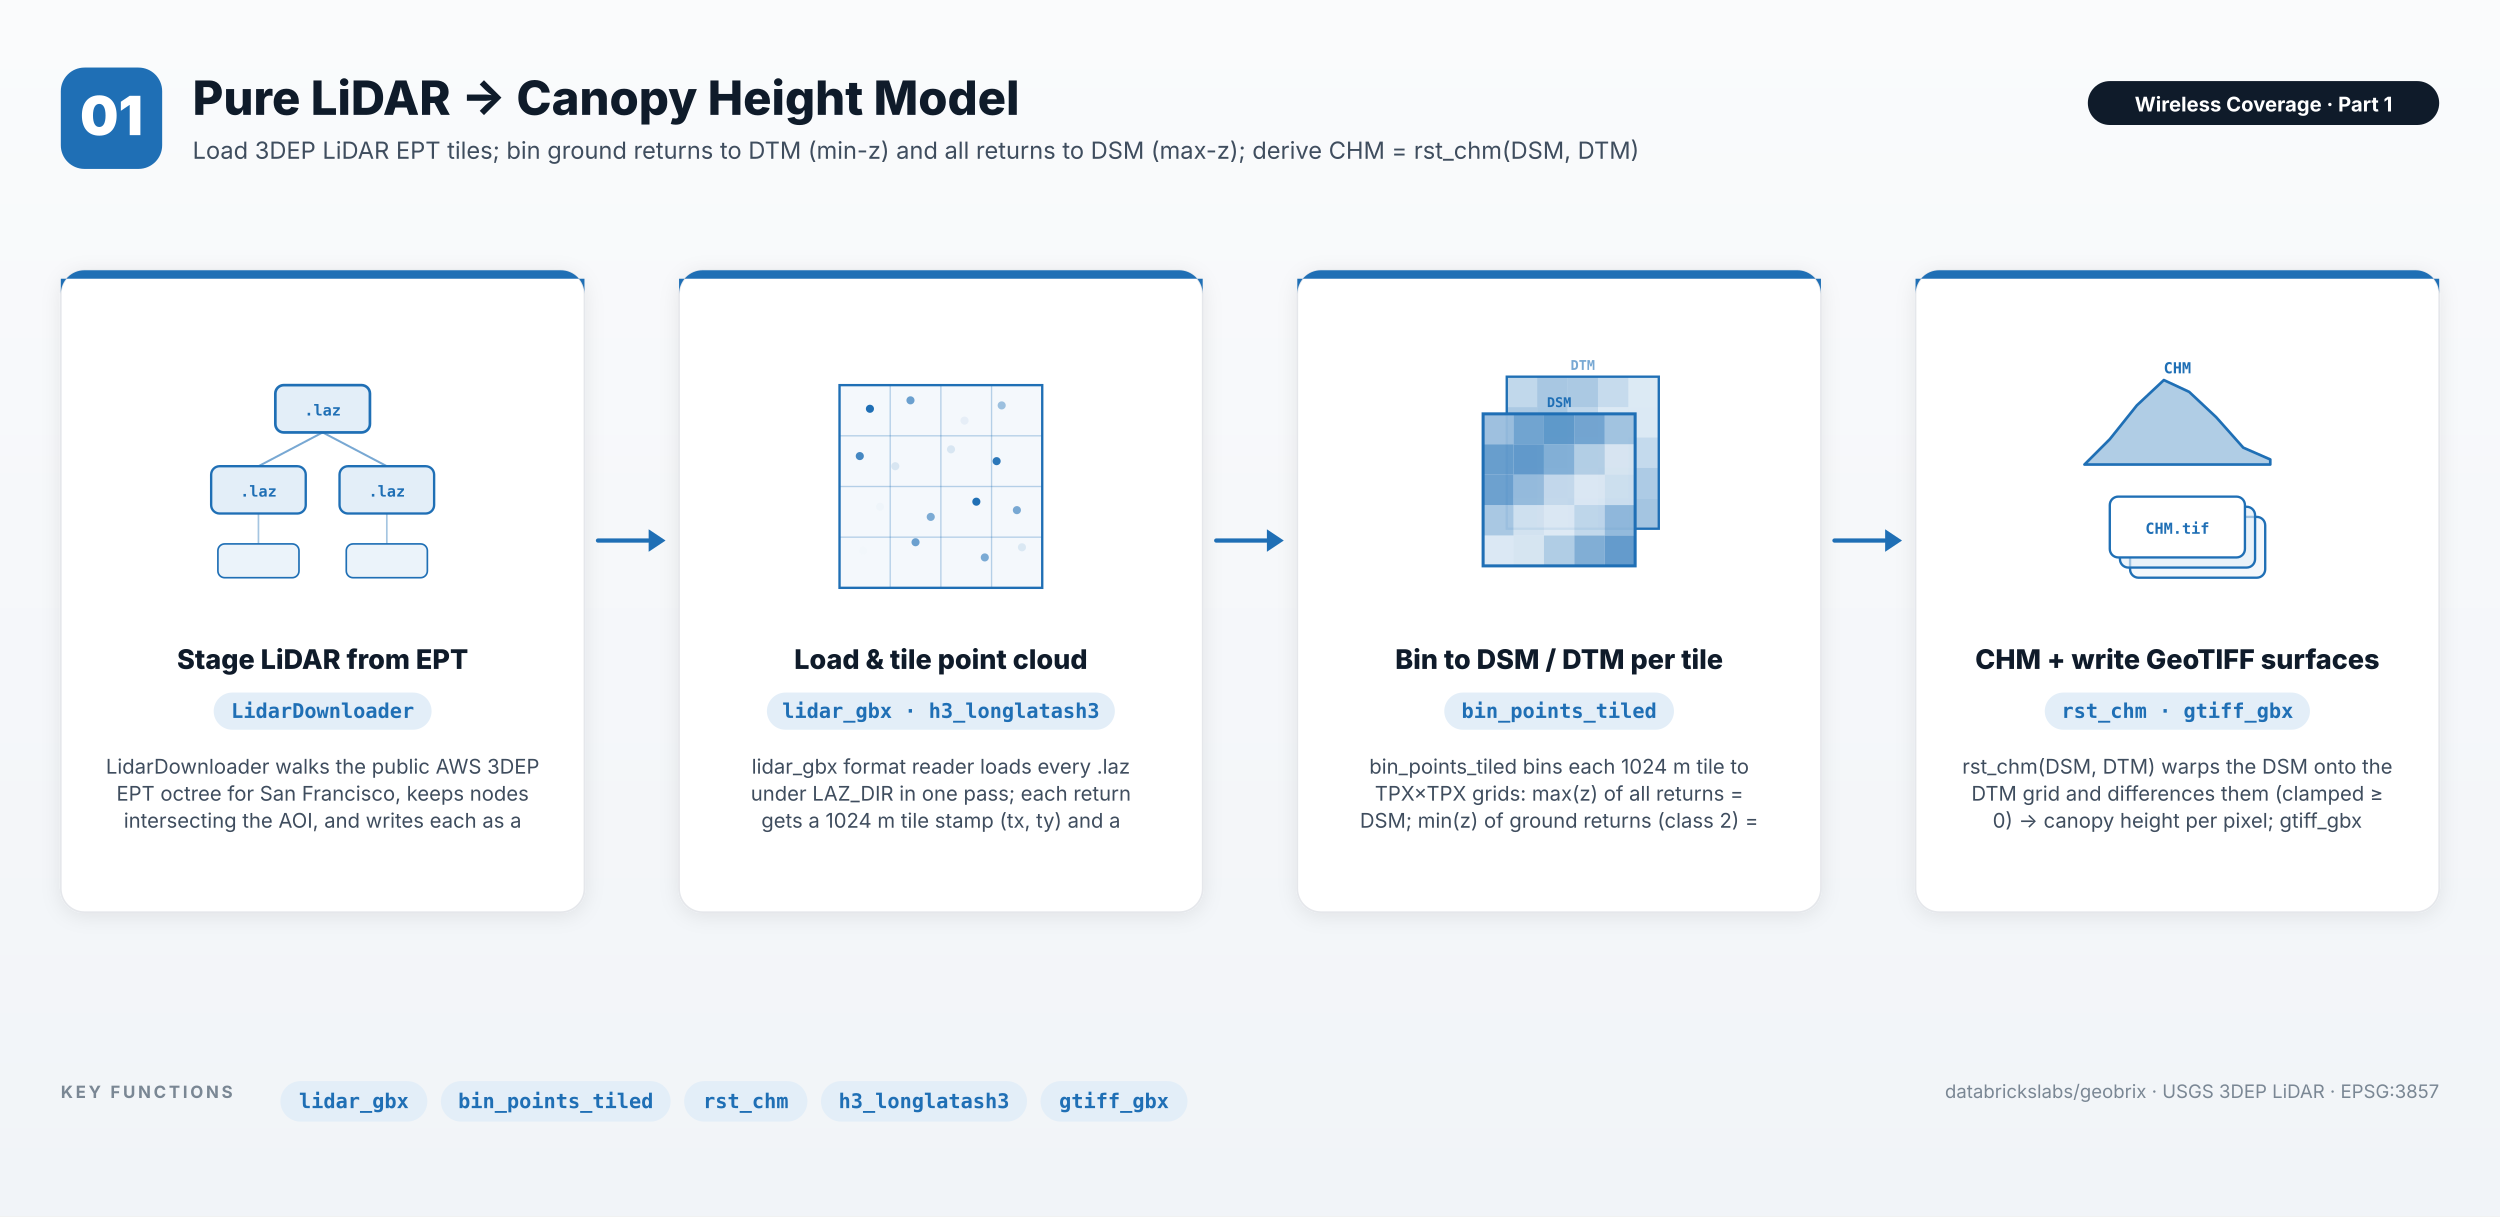
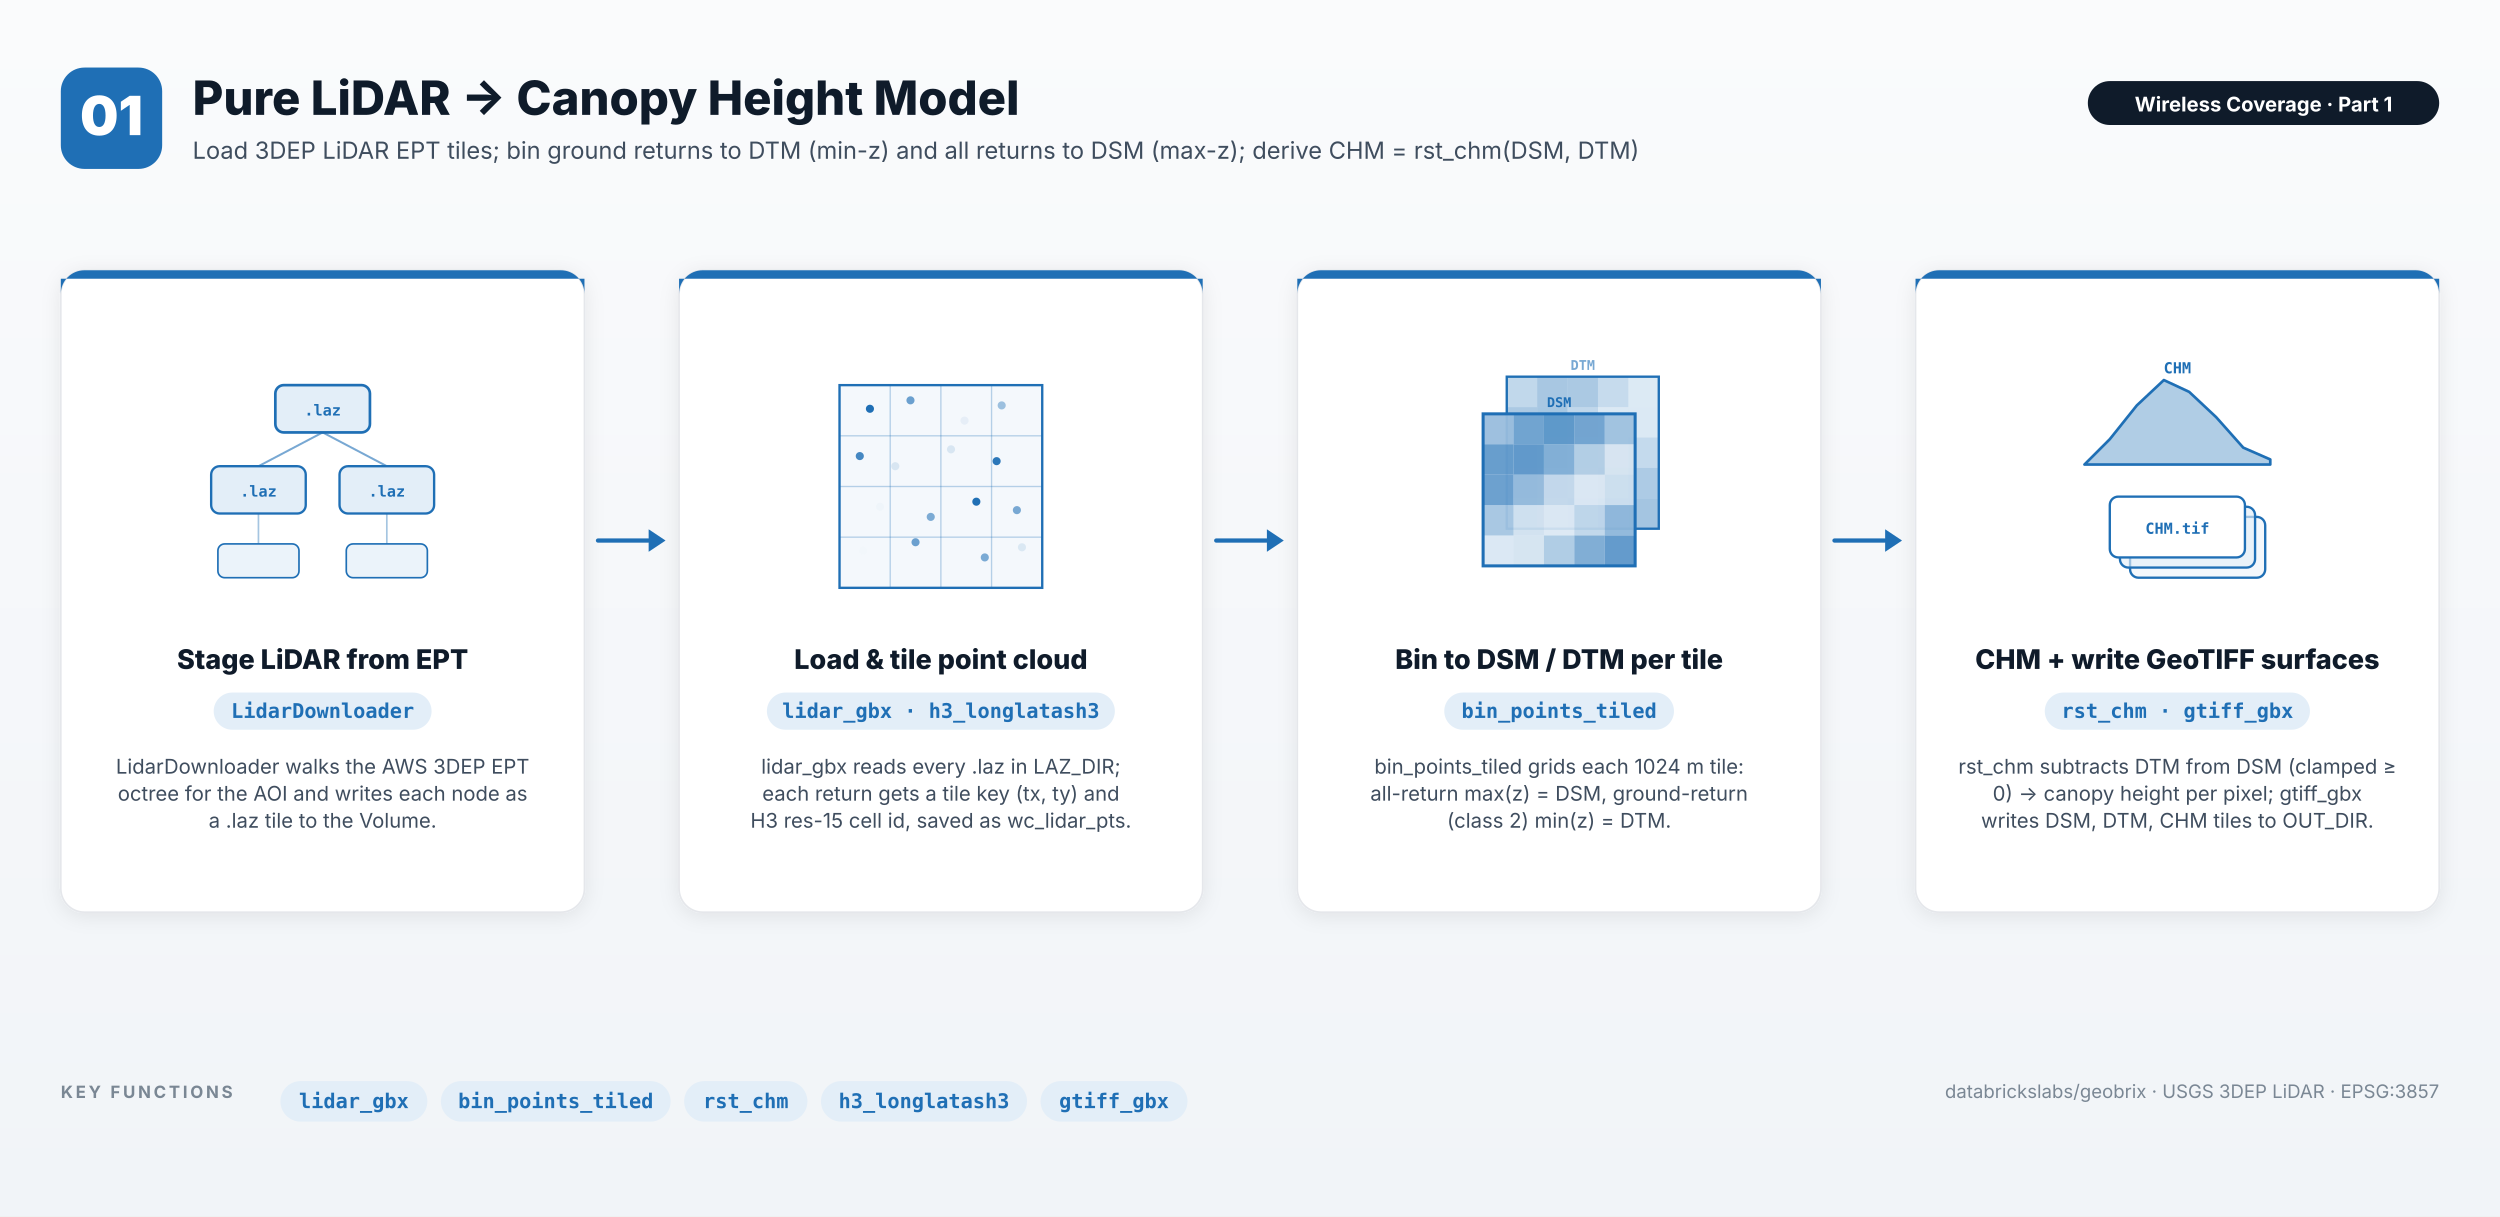
<svg xmlns="http://www.w3.org/2000/svg" viewBox="0 0 1480 720" width="1480" height="720" style="font-family: Inter,-apple-system,system-ui,sans-serif;">
  <defs>
    <filter id="card-shadow" x="-5%" y="-5%" width="110%" height="115%">
      <feDropShadow dx="0" dy="2" stdDeviation="6" flood-color="#0F1B2A" flood-opacity="0.08" />
    </filter>
    <linearGradient id="bg" x1="0" y1="0" x2="0" y2="1">
      <stop offset="0" stop-color="#FAFBFC" />
      <stop offset="1" stop-color="#F1F4F8" />
    </linearGradient>
  </defs>
  <rect x="0" y="0" width="1480" height="720" fill="url(#bg)" />
  <rect x="36" y="40" rx="14" ry="14" width="60" height="60" fill="#1F6FB5" />
  <text x="66" y="80" text-anchor="middle" font-family="Inter,-apple-system,system-ui,sans-serif" font-size="32" font-weight="900" fill="#FFFFFF">01</text>
  <text x="114" y="68" font-family="Inter, -apple-system, system-ui, sans-serif" font-size="28" font-weight="800" fill="#0F1B2A" text-anchor="start">Pure LiDAR → Canopy Height Model</text>
  <text x="114" y="94" font-family="Inter, -apple-system, system-ui, sans-serif" font-size="14" font-weight="400" fill="#3F4D5E" text-anchor="start">Load 3DEP LiDAR EPT tiles; bin ground returns to DTM (min-z) and all returns to DSM (max-z); derive CHM = rst_chm(DSM, DTM)</text>
  <rect x="1236" y="48" rx="13" ry="13" width="208" height="26" fill="#0F1B2A" />
  <text x="1340" y="66" text-anchor="middle" font-family="Inter,-apple-system,system-ui,sans-serif" font-size="12" font-weight="700" fill="#FFFFFF">Wireless Coverage  ·  Part 1</text>
  <rect x="36" y="160" rx="14" ry="14" width="310" height="380" fill="#FFFFFF" stroke="#E5E7EB" stroke-width="1" filter="url(#card-shadow)" />
  <path d="M 36 174 A 14 14 0 0 1 50 160 H 332 A 14 14 0 0 1 346 174 V 165 H 36 Z" fill="#1F6FB5" />
  <rect x="163.0" y="228" rx="5" width="56" height="28" fill="#E3EEF8" stroke="#1F6FB5" stroke-width="1.6" />
  <text x="191.0" y="246" text-anchor="middle" font-family="ui-monospace,Menlo,monospace" font-size="9" font-weight="700" fill="#1F6FB5">.laz</text>
  <line x1="191.0" y1="256" x2="153.0" y2="276" stroke="#1F6FB5" stroke-width="1.2" stroke-opacity="0.6" />
  <rect x="125.0" y="276" rx="5" width="56" height="28" fill="#E3EEF8" stroke="#1F6FB5" stroke-width="1.4" />
  <text x="153.0" y="294" text-anchor="middle" font-family="ui-monospace,Menlo,monospace" font-size="9" font-weight="700" fill="#1F6FB5">.laz</text>
  <line x1="153.0" y1="304" x2="153.0" y2="322" stroke="#1F6FB5" stroke-width="1.0" stroke-opacity="0.4" />
  <rect x="129.0" y="322" rx="4" width="48" height="20" fill="#E3EEF8" fill-opacity="0.7" stroke="#1F6FB5" stroke-width="1.0" />
  <line x1="191.0" y1="256" x2="229.0" y2="276" stroke="#1F6FB5" stroke-width="1.2" stroke-opacity="0.6" />
  <rect x="201.0" y="276" rx="5" width="56" height="28" fill="#E3EEF8" stroke="#1F6FB5" stroke-width="1.4" />
  <text x="229.0" y="294" text-anchor="middle" font-family="ui-monospace,Menlo,monospace" font-size="9" font-weight="700" fill="#1F6FB5">.laz</text>
  <line x1="229.0" y1="304" x2="229.0" y2="322" stroke="#1F6FB5" stroke-width="1.0" stroke-opacity="0.4" />
  <rect x="205.0" y="322" rx="4" width="48" height="20" fill="#E3EEF8" fill-opacity="0.7" stroke="#1F6FB5" stroke-width="1.0" />
  <text x="191.0" y="396" font-family="Inter, -apple-system, system-ui, sans-serif" font-size="16" font-weight="800" fill="#0F1B2A" text-anchor="middle">Stage LiDAR from EPT</text>
  <g transform="translate(126.5, 410)">
    <rect x="0" y="0" rx="11" ry="11" width="129" height="22" fill="#E3EEF8" />
    <text x="64.5" y="15.0" text-anchor="middle" font-family="ui-monospace, SFMono-Regular, Menlo, Consolas, monospace" font-size="12" font-weight="700" fill="#1F6FB5">LidarDownloader</text>
  </g>
-   <text x="191.0" y="458" text-anchor="middle" font-family="Inter, sans-serif" font-size="12" fill="#3F4D5E">LidarDownloader walks the public AWS 3DEP</text>
-   <text x="191.0" y="474" text-anchor="middle" font-family="Inter, sans-serif" font-size="12" fill="#3F4D5E">EPT octree for San Francisco, keeps nodes</text>
-   <text x="191.0" y="490" text-anchor="middle" font-family="Inter, sans-serif" font-size="12" fill="#3F4D5E">intersecting the AOI, and writes each as a</text>
+   <text x="191.0" y="458" text-anchor="middle" font-family="Inter, sans-serif" font-size="12" fill="#3F4D5E">LidarDownloader walks the AWS 3DEP EPT</text>
+   <text x="191.0" y="474" text-anchor="middle" font-family="Inter, sans-serif" font-size="12" fill="#3F4D5E">octree for the AOI and writes each node as</text>
+   <text x="191.0" y="490" text-anchor="middle" font-family="Inter, sans-serif" font-size="12" fill="#3F4D5E">a .laz tile to the Volume.</text>
  <line x1="354" y1="320.0" x2="384" y2="320.0" stroke="#1F6FB5" stroke-width="2.5" stroke-linecap="round" />
  <polygon points="394,320.0 384,313.333 384,326.667" fill="#1F6FB5" />
  <rect x="402" y="160" rx="14" ry="14" width="310" height="380" fill="#FFFFFF" stroke="#E5E7EB" stroke-width="1" filter="url(#card-shadow)" />
  <path d="M 402 174 A 14 14 0 0 1 416 160 H 698 A 14 14 0 0 1 712 174 V 165 H 402 Z" fill="#1F6FB5" />
  <rect x="497.0" y="228" width="120" height="120" fill="#E3EEF8" fill-opacity="0.4" stroke="#1F6FB5" stroke-width="1.4" />
  <line x1="527.0" y1="228" x2="527.0" y2="348" stroke="#1F6FB5" stroke-opacity="0.3" stroke-width="0.8" />
  <line x1="497.0" y1="258" x2="617.0" y2="258" stroke="#1F6FB5" stroke-opacity="0.3" stroke-width="0.8" />
  <line x1="557.0" y1="228" x2="557.0" y2="348" stroke="#1F6FB5" stroke-opacity="0.3" stroke-width="0.8" />
  <line x1="497.0" y1="288" x2="617.0" y2="288" stroke="#1F6FB5" stroke-opacity="0.3" stroke-width="0.8" />
  <line x1="587.0" y1="228" x2="587.0" y2="348" stroke="#1F6FB5" stroke-opacity="0.3" stroke-width="0.8" />
  <line x1="497.0" y1="318" x2="617.0" y2="318" stroke="#1F6FB5" stroke-opacity="0.3" stroke-width="0.8" />
  <circle cx="515.0" cy="242" r="2.4" fill="#1F6FB5" fill-opacity="1.00" />
  <circle cx="539.0" cy="237" r="2.4" fill="#1F6FB5" fill-opacity="0.64" />
  <circle cx="571.0" cy="249" r="2.4" fill="#1F6FB5" fill-opacity="0.07" />
  <circle cx="593.0" cy="240" r="2.4" fill="#1F6FB5" fill-opacity="0.41" />
  <circle cx="509.0" cy="270" r="2.4" fill="#1F6FB5" fill-opacity="0.82" />
  <circle cx="530.0" cy="276" r="2.4" fill="#1F6FB5" fill-opacity="0.13" />
  <circle cx="563.0" cy="266" r="2.4" fill="#1F6FB5" fill-opacity="0.13" />
  <circle cx="590.0" cy="273" r="2.4" fill="#1F6FB5" fill-opacity="0.94" />
  <circle cx="521.0" cy="300" r="2.4" fill="#1F6FB5" fill-opacity="0.02" />
  <circle cx="551.0" cy="306" r="2.4" fill="#1F6FB5" fill-opacity="0.56" />
  <circle cx="578.0" cy="297" r="2.4" fill="#1F6FB5" fill-opacity="0.99" />
  <circle cx="602.0" cy="302" r="2.4" fill="#1F6FB5" fill-opacity="0.58" />
  <circle cx="511.0" cy="326" r="2.4" fill="#1F6FB5" fill-opacity="0.01" />
  <circle cx="542.0" cy="321" r="2.4" fill="#1F6FB5" fill-opacity="0.64" />
  <circle cx="583.0" cy="330" r="2.4" fill="#1F6FB5" fill-opacity="0.57" />
  <circle cx="605.0" cy="324" r="2.4" fill="#1F6FB5" fill-opacity="0.12" />
  <text x="557.0" y="396" font-family="Inter, -apple-system, system-ui, sans-serif" font-size="16" font-weight="800" fill="#0F1B2A" text-anchor="middle">Load &amp; tile point cloud</text>
  <g transform="translate(454.0, 410)">
    <rect x="0" y="0" rx="11" ry="11" width="206" height="22" fill="#E3EEF8" />
    <text x="103.0" y="15.0" text-anchor="middle" font-family="ui-monospace, SFMono-Regular, Menlo, Consolas, monospace" font-size="12" font-weight="700" fill="#1F6FB5">lidar_gbx · h3_longlatash3</text>
  </g>
-   <text x="557.0" y="458" text-anchor="middle" font-family="Inter, sans-serif" font-size="12" fill="#3F4D5E">lidar_gbx format reader loads every .laz</text>
-   <text x="557.0" y="474" text-anchor="middle" font-family="Inter, sans-serif" font-size="12" fill="#3F4D5E">under LAZ_DIR in one pass; each return</text>
-   <text x="557.0" y="490" text-anchor="middle" font-family="Inter, sans-serif" font-size="12" fill="#3F4D5E">gets a 1024 m tile stamp (tx, ty) and a</text>
+   <text x="557.0" y="458" text-anchor="middle" font-family="Inter, sans-serif" font-size="12" fill="#3F4D5E">lidar_gbx reads every .laz in LAZ_DIR;</text>
+   <text x="557.0" y="474" text-anchor="middle" font-family="Inter, sans-serif" font-size="12" fill="#3F4D5E">each return gets a tile key (tx, ty) and</text>
+   <text x="557.0" y="490" text-anchor="middle" font-family="Inter, sans-serif" font-size="12" fill="#3F4D5E">H3 res-15 cell id, saved as wc_lidar_pts.</text>
  <line x1="720" y1="320.0" x2="750" y2="320.0" stroke="#1F6FB5" stroke-width="2.5" stroke-linecap="round" />
  <polygon points="760,320.0 750,313.333 750,326.667" fill="#1F6FB5" />
  <rect x="768" y="160" rx="14" ry="14" width="310" height="380" fill="#FFFFFF" stroke="#E5E7EB" stroke-width="1" filter="url(#card-shadow)" />
  <path d="M 768 174 A 14 14 0 0 1 782 160 H 1064 A 14 14 0 0 1 1078 174 V 165 H 768 Z" fill="#1F6FB5" />
  <rect x="892.0" y="223" width="90" height="90" fill="#E3EEF8" fill-opacity="0.5" stroke="#1F6FB5" stroke-width="1.4" />
  <rect x="892.0" y="223" width="18" height="18" fill="#1F6FB5" fill-opacity="0.22" />
  <rect x="910.0" y="223" width="18" height="18" fill="#1F6FB5" fill-opacity="0.34" />
  <rect x="928.0" y="223" width="18" height="18" fill="#1F6FB5" fill-opacity="0.33" />
  <rect x="946.0" y="223" width="18" height="18" fill="#1F6FB5" fill-opacity="0.20" />
  <rect x="964.0" y="223" width="18" height="18" fill="#1F6FB5" fill-opacity="0.09" />
  <rect x="892.0" y="241" width="18" height="18" fill="#1F6FB5" fill-opacity="0.33" />
  <rect x="910.0" y="241" width="18" height="18" fill="#1F6FB5" fill-opacity="0.35" />
  <rect x="928.0" y="241" width="18" height="18" fill="#1F6FB5" fill-opacity="0.23" />
  <rect x="946.0" y="241" width="18" height="18" fill="#1F6FB5" fill-opacity="0.10" />
  <rect x="964.0" y="241" width="18" height="18" fill="#1F6FB5" fill-opacity="0.10" />
  <rect x="892.0" y="259" width="18" height="18" fill="#1F6FB5" fill-opacity="0.36" />
  <rect x="910.0" y="259" width="18" height="18" fill="#1F6FB5" fill-opacity="0.25" />
  <rect x="928.0" y="259" width="18" height="18" fill="#1F6FB5" fill-opacity="0.11" />
  <rect x="946.0" y="259" width="18" height="18" fill="#1F6FB5" fill-opacity="0.09" />
  <rect x="964.0" y="259" width="18" height="18" fill="#1F6FB5" fill-opacity="0.21" />
  <rect x="892.0" y="277" width="18" height="18" fill="#1F6FB5" fill-opacity="0.28" />
  <rect x="910.0" y="277" width="18" height="18" fill="#1F6FB5" fill-opacity="0.13" />
  <rect x="928.0" y="277" width="18" height="18" fill="#1F6FB5" fill-opacity="0.08" />
  <rect x="946.0" y="277" width="18" height="18" fill="#1F6FB5" fill-opacity="0.18" />
  <rect x="964.0" y="277" width="18" height="18" fill="#1F6FB5" fill-opacity="0.32" />
  <rect x="892.0" y="295" width="18" height="18" fill="#1F6FB5" fill-opacity="0.16" />
  <rect x="910.0" y="295" width="18" height="18" fill="#1F6FB5" fill-opacity="0.08" />
  <rect x="928.0" y="295" width="18" height="18" fill="#1F6FB5" fill-opacity="0.15" />
  <rect x="946.0" y="295" width="18" height="18" fill="#1F6FB5" fill-opacity="0.30" />
  <rect x="964.0" y="295" width="18" height="18" fill="#1F6FB5" fill-opacity="0.36" />
  <text x="937.0" y="219" text-anchor="middle" font-family="ui-monospace,Menlo,monospace" font-size="8" font-weight="700" fill="#1F6FB5" fill-opacity="0.6">DTM</text>
  <rect x="878.0" y="245" width="90" height="90" fill="white" fill-opacity="0.9" stroke="#1F6FB5" stroke-width="1.8" />
  <rect x="878.0" y="245" width="18" height="18" fill="#1F6FB5" fill-opacity="0.43" />
  <rect x="896.0" y="245" width="18" height="18" fill="#1F6FB5" fill-opacity="0.62" />
  <rect x="914.0" y="245" width="18" height="18" fill="#1F6FB5" fill-opacity="0.70" />
  <rect x="932.0" y="245" width="18" height="18" fill="#1F6FB5" fill-opacity="0.61" />
  <rect x="950.0" y="245" width="18" height="18" fill="#1F6FB5" fill-opacity="0.41" />
  <rect x="878.0" y="263" width="18" height="18" fill="#1F6FB5" fill-opacity="0.67" />
  <rect x="896.0" y="263" width="18" height="18" fill="#1F6FB5" fill-opacity="0.69" />
  <rect x="914.0" y="263" width="18" height="18" fill="#1F6FB5" fill-opacity="0.54" />
  <rect x="932.0" y="263" width="18" height="18" fill="#1F6FB5" fill-opacity="0.33" />
  <rect x="950.0" y="263" width="18" height="18" fill="#1F6FB5" fill-opacity="0.17" />
  <rect x="878.0" y="281" width="18" height="18" fill="#1F6FB5" fill-opacity="0.65" />
  <rect x="896.0" y="281" width="18" height="18" fill="#1F6FB5" fill-opacity="0.46" />
  <rect x="914.0" y="281" width="18" height="18" fill="#1F6FB5" fill-opacity="0.26" />
  <rect x="932.0" y="281" width="18" height="18" fill="#1F6FB5" fill-opacity="0.15" />
  <rect x="950.0" y="281" width="18" height="18" fill="#1F6FB5" fill-opacity="0.21" />
  <rect x="878.0" y="299" width="18" height="18" fill="#1F6FB5" fill-opacity="0.38" />
  <rect x="896.0" y="299" width="18" height="18" fill="#1F6FB5" fill-opacity="0.20" />
  <rect x="914.0" y="299" width="18" height="18" fill="#1F6FB5" fill-opacity="0.15" />
  <rect x="932.0" y="299" width="18" height="18" fill="#1F6FB5" fill-opacity="0.27" />
  <rect x="950.0" y="299" width="18" height="18" fill="#1F6FB5" fill-opacity="0.48" />
  <rect x="878.0" y="317" width="18" height="18" fill="#1F6FB5" fill-opacity="0.16" />
  <rect x="896.0" y="317" width="18" height="18" fill="#1F6FB5" fill-opacity="0.18" />
  <rect x="914.0" y="317" width="18" height="18" fill="#1F6FB5" fill-opacity="0.35" />
  <rect x="932.0" y="317" width="18" height="18" fill="#1F6FB5" fill-opacity="0.56" />
  <rect x="950.0" y="317" width="18" height="18" fill="#1F6FB5" fill-opacity="0.69" />
  <text x="923.0" y="241" text-anchor="middle" font-family="ui-monospace,Menlo,monospace" font-size="8" font-weight="700" fill="#1F6FB5">DSM</text>
  <text x="923.0" y="396" font-family="Inter, -apple-system, system-ui, sans-serif" font-size="16" font-weight="800" fill="#0F1B2A" text-anchor="middle">Bin to DSM / DTM per tile</text>
  <g transform="translate(855.0, 410)">
    <rect x="0" y="0" rx="11" ry="11" width="136" height="22" fill="#E3EEF8" />
    <text x="68.0" y="15.0" text-anchor="middle" font-family="ui-monospace, SFMono-Regular, Menlo, Consolas, monospace" font-size="12" font-weight="700" fill="#1F6FB5">bin_points_tiled</text>
  </g>
-   <text x="923.0" y="458" text-anchor="middle" font-family="Inter, sans-serif" font-size="12" fill="#3F4D5E">bin_points_tiled bins each 1024 m tile to</text>
-   <text x="923.0" y="474" text-anchor="middle" font-family="Inter, sans-serif" font-size="12" fill="#3F4D5E">TPX×TPX grids: max(z) of all returns =</text>
-   <text x="923.0" y="490" text-anchor="middle" font-family="Inter, sans-serif" font-size="12" fill="#3F4D5E">DSM; min(z) of ground returns (class 2) =</text>
+   <text x="923.0" y="458" text-anchor="middle" font-family="Inter, sans-serif" font-size="12" fill="#3F4D5E">bin_points_tiled grids each 1024 m tile:</text>
+   <text x="923.0" y="474" text-anchor="middle" font-family="Inter, sans-serif" font-size="12" fill="#3F4D5E">all-return max(z) = DSM, ground-return</text>
+   <text x="923.0" y="490" text-anchor="middle" font-family="Inter, sans-serif" font-size="12" fill="#3F4D5E">(class 2) min(z) = DTM.</text>
  <line x1="1086" y1="320.0" x2="1116" y2="320.0" stroke="#1F6FB5" stroke-width="2.5" stroke-linecap="round" />
  <polygon points="1126,320.0 1116,313.333 1116,326.667" fill="#1F6FB5" />
  <rect x="1134" y="160" rx="14" ry="14" width="310" height="380" fill="#FFFFFF" stroke="#E5E7EB" stroke-width="1" filter="url(#card-shadow)" />
  <path d="M 1134 174 A 14 14 0 0 1 1148 160 H 1430 A 14 14 0 0 1 1444 174 V 165 H 1134 Z" fill="#1F6FB5" />
  <polygon points="1234.0,275 1249.0,260 1265.0,240 1281.0,225 1296.0,232 1312.0,247 1328.0,265 1344.0,272 1344.0,275 1234.0,275" fill="#1F6FB5" fill-opacity="0.35" stroke="#1F6FB5" stroke-width="1.6" stroke-linejoin="round" />
  <text x="1289.0" y="221" text-anchor="middle" font-family="ui-monospace,Menlo,monospace" font-size="9" font-weight="800" fill="#1F6FB5">CHM</text>
  <rect x="1261.0" y="306" rx="5" width="80" height="36" fill="#E3EEF8" fill-opacity="0.4" stroke="#1F6FB5" stroke-width="1.4" />
  <text x="1301.0" y="328" text-anchor="middle" font-family="ui-monospace,Menlo,monospace" font-size="9" font-weight="800" fill="#1F6FB5" fill-opacity="0.4">DSM.tif</text>
  <rect x="1255.0" y="300" rx="5" width="80" height="36" fill="#E3EEF8" fill-opacity="0.65" stroke="#1F6FB5" stroke-width="1.4" />
  <text x="1295.0" y="322" text-anchor="middle" font-family="ui-monospace,Menlo,monospace" font-size="9" font-weight="800" fill="#1F6FB5" fill-opacity="0.65">DTM.tif</text>
  <rect x="1249.0" y="294" rx="5" width="80" height="36" fill="white" fill-opacity="1.0" stroke="#1F6FB5" stroke-width="1.4" />
  <text x="1289.0" y="316" text-anchor="middle" font-family="ui-monospace,Menlo,monospace" font-size="9" font-weight="800" fill="#1F6FB5" fill-opacity="1.0">CHM.tif</text>
  <text x="1289.0" y="396" font-family="Inter, -apple-system, system-ui, sans-serif" font-size="16" font-weight="800" fill="#0F1B2A" text-anchor="middle">CHM + write GeoTIFF surfaces</text>
  <g transform="translate(1210.5, 410)">
    <rect x="0" y="0" rx="11" ry="11" width="157" height="22" fill="#E3EEF8" />
    <text x="78.5" y="15.0" text-anchor="middle" font-family="ui-monospace, SFMono-Regular, Menlo, Consolas, monospace" font-size="12" font-weight="700" fill="#1F6FB5">rst_chm · gtiff_gbx</text>
  </g>
-   <text x="1289.0" y="458" text-anchor="middle" font-family="Inter, sans-serif" font-size="12" fill="#3F4D5E">rst_chm(DSM, DTM) warps the DSM onto the</text>
-   <text x="1289.0" y="474" text-anchor="middle" font-family="Inter, sans-serif" font-size="12" fill="#3F4D5E">DTM grid and differences them (clamped ≥</text>
-   <text x="1289.0" y="490" text-anchor="middle" font-family="Inter, sans-serif" font-size="12" fill="#3F4D5E">0) → canopy height per pixel; gtiff_gbx</text>
+   <text x="1289.0" y="458" text-anchor="middle" font-family="Inter, sans-serif" font-size="12" fill="#3F4D5E">rst_chm subtracts DTM from DSM (clamped ≥</text>
+   <text x="1289.0" y="474" text-anchor="middle" font-family="Inter, sans-serif" font-size="12" fill="#3F4D5E">0) → canopy height per pixel; gtiff_gbx</text>
+   <text x="1289.0" y="490" text-anchor="middle" font-family="Inter, sans-serif" font-size="12" fill="#3F4D5E">writes DSM, DTM, CHM tiles to OUT_DIR.</text>
  <text x="36" y="650" font-family="Inter, -apple-system, system-ui, sans-serif" font-size="10" font-weight="700" fill="#7A8794" text-anchor="start" letter-spacing="1.6">KEY FUNCTIONS</text>
  <rect x="166" y="640" rx="12" ry="12" width="87" height="24" fill="#E3EEF8" />
  <text x="209.5" y="656.0" text-anchor="middle" font-family="ui-monospace, SFMono-Regular, Menlo, Consolas, monospace" font-size="12" font-weight="700" fill="#1F6FB5">lidar_gbx</text>
  <rect x="261" y="640" rx="12" ry="12" width="136" height="24" fill="#E3EEF8" />
  <text x="329.0" y="656.0" text-anchor="middle" font-family="ui-monospace, SFMono-Regular, Menlo, Consolas, monospace" font-size="12" font-weight="700" fill="#1F6FB5">bin_points_tiled</text>
  <rect x="405" y="640" rx="12" ry="12" width="73" height="24" fill="#E3EEF8" />
  <text x="441.5" y="656.0" text-anchor="middle" font-family="ui-monospace, SFMono-Regular, Menlo, Consolas, monospace" font-size="12" font-weight="700" fill="#1F6FB5">rst_chm</text>
  <rect x="486" y="640" rx="12" ry="12" width="122" height="24" fill="#E3EEF8" />
  <text x="547.0" y="656.0" text-anchor="middle" font-family="ui-monospace, SFMono-Regular, Menlo, Consolas, monospace" font-size="12" font-weight="700" fill="#1F6FB5">h3_longlatash3</text>
  <rect x="616" y="640" rx="12" ry="12" width="87" height="24" fill="#E3EEF8" />
  <text x="659.5" y="656.0" text-anchor="middle" font-family="ui-monospace, SFMono-Regular, Menlo, Consolas, monospace" font-size="12" font-weight="700" fill="#1F6FB5">gtiff_gbx</text>
  <text x="1444" y="650" font-family="Inter, -apple-system, system-ui, sans-serif" font-size="11" font-weight="400" fill="#7A8794" text-anchor="end">databrickslabs/geobrix  ·  USGS 3DEP LiDAR  ·  EPSG:3857</text>
</svg>
